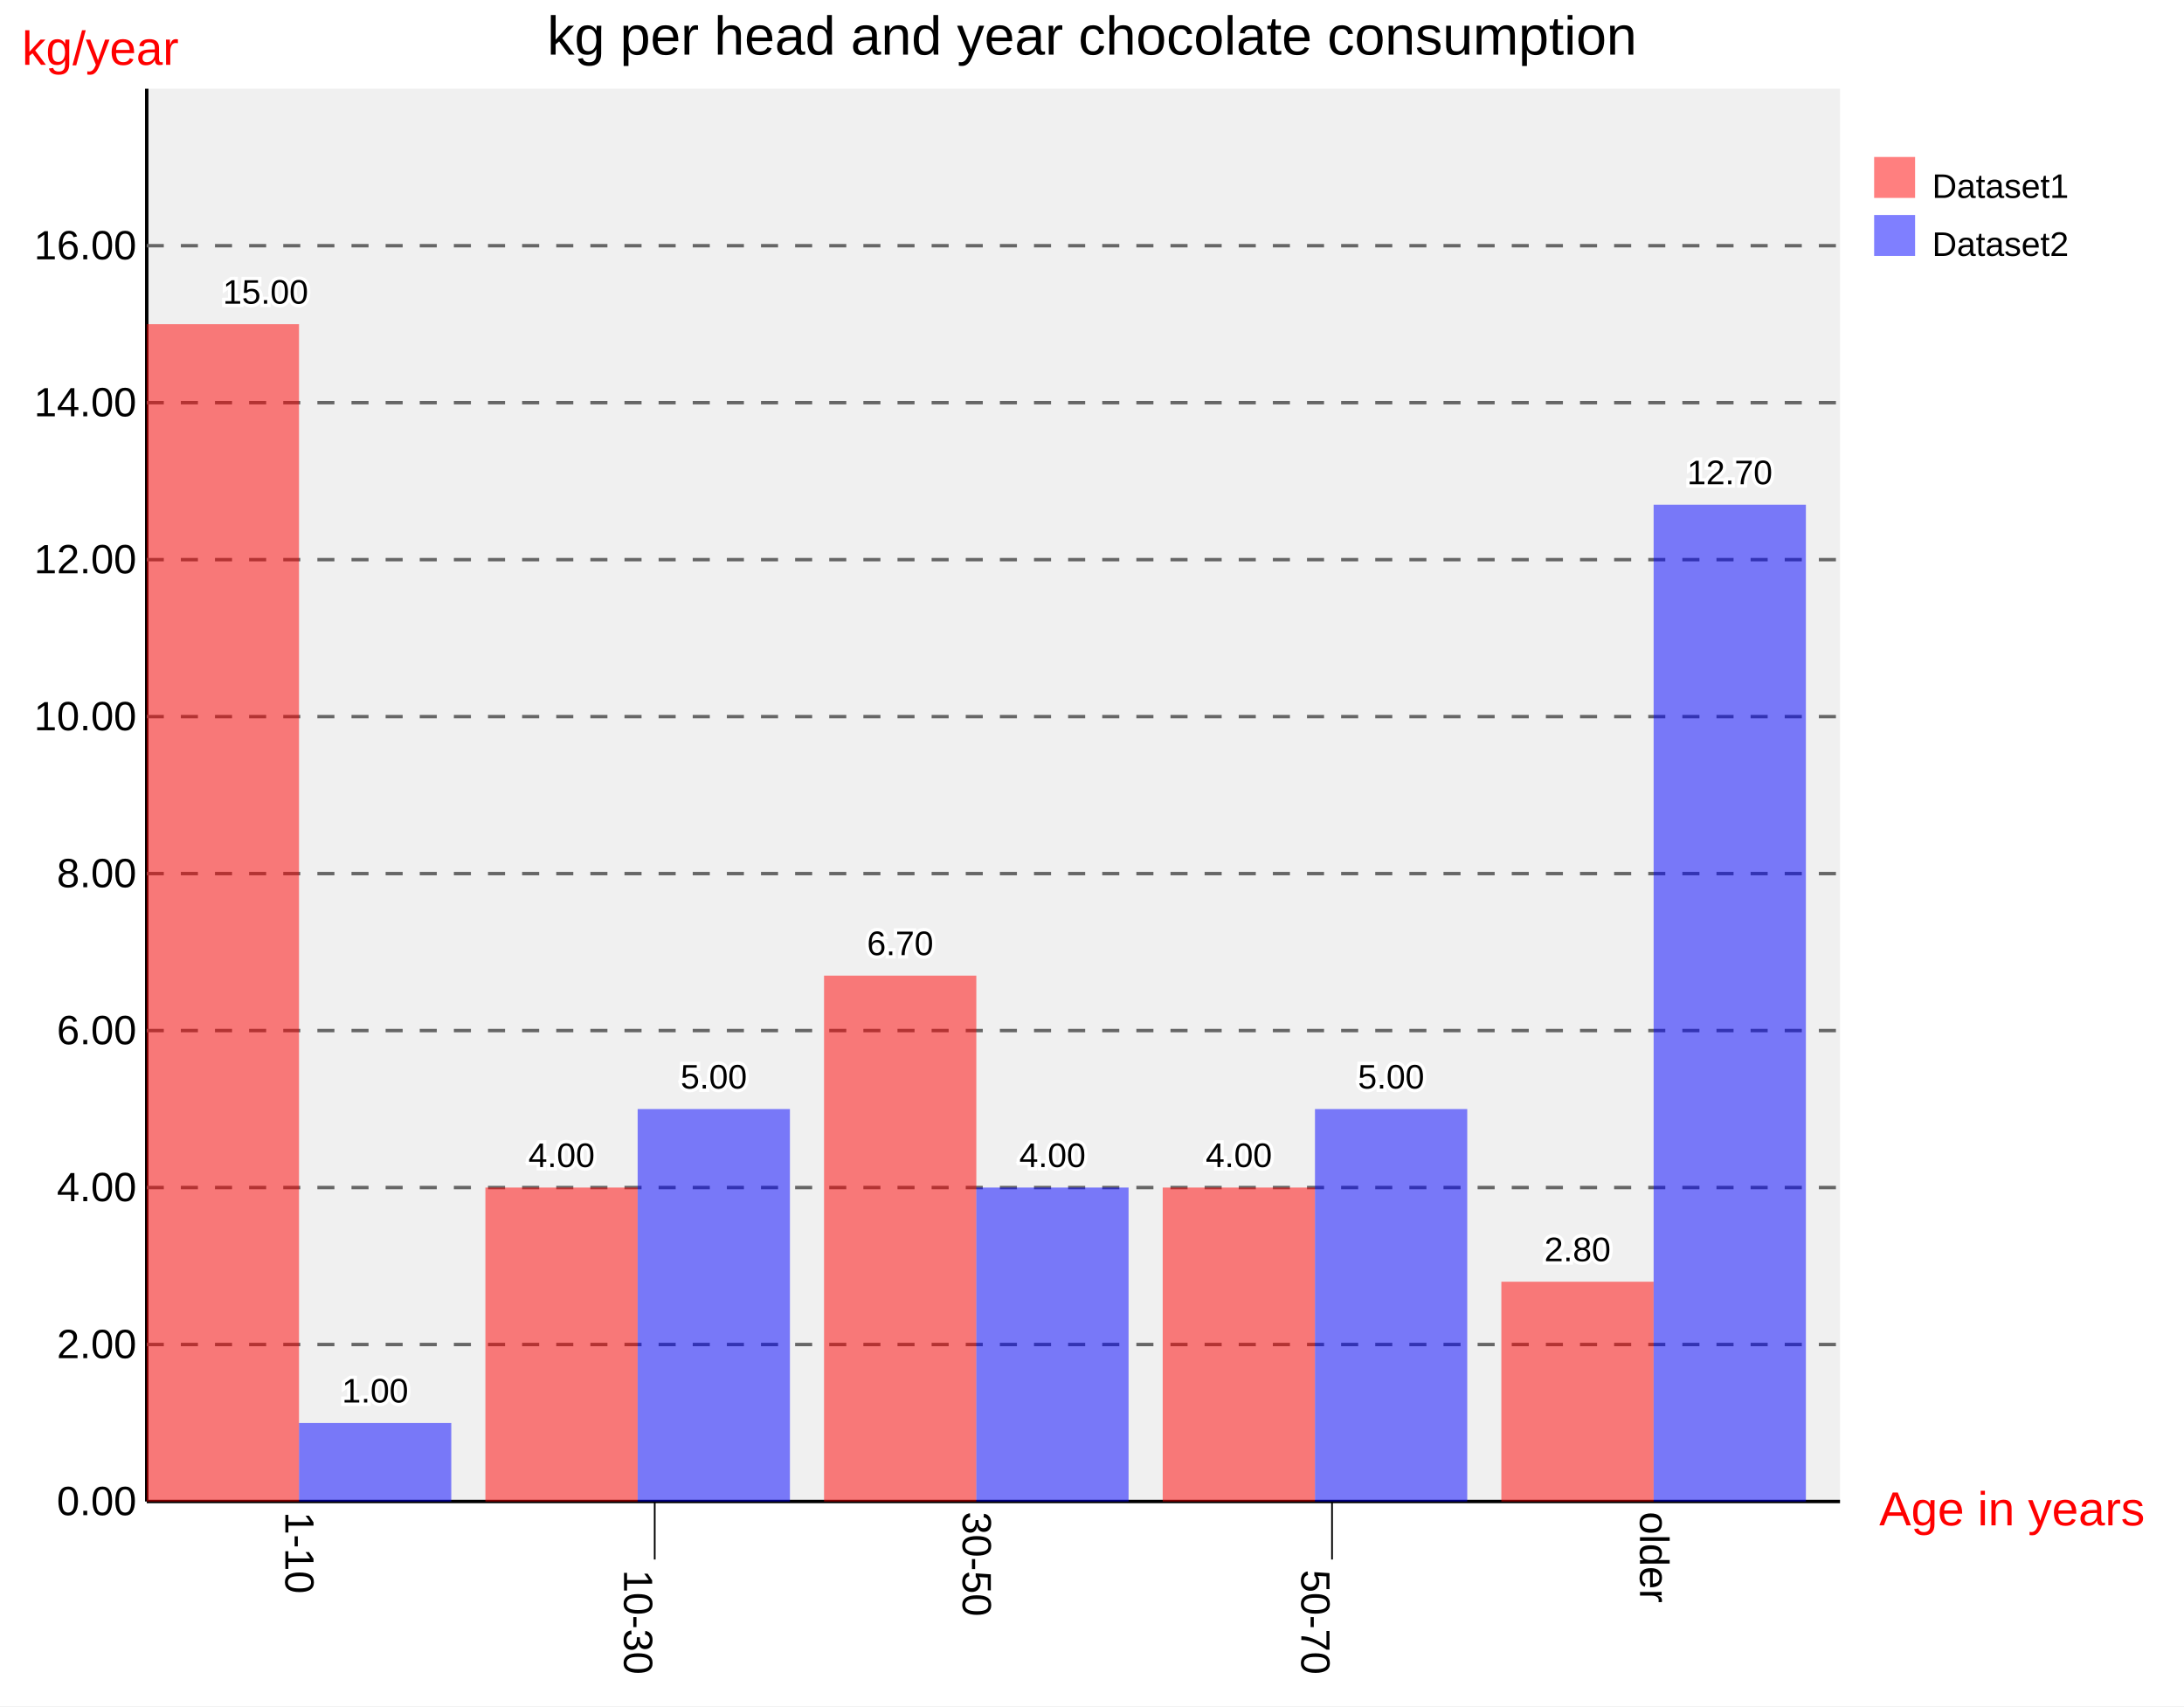
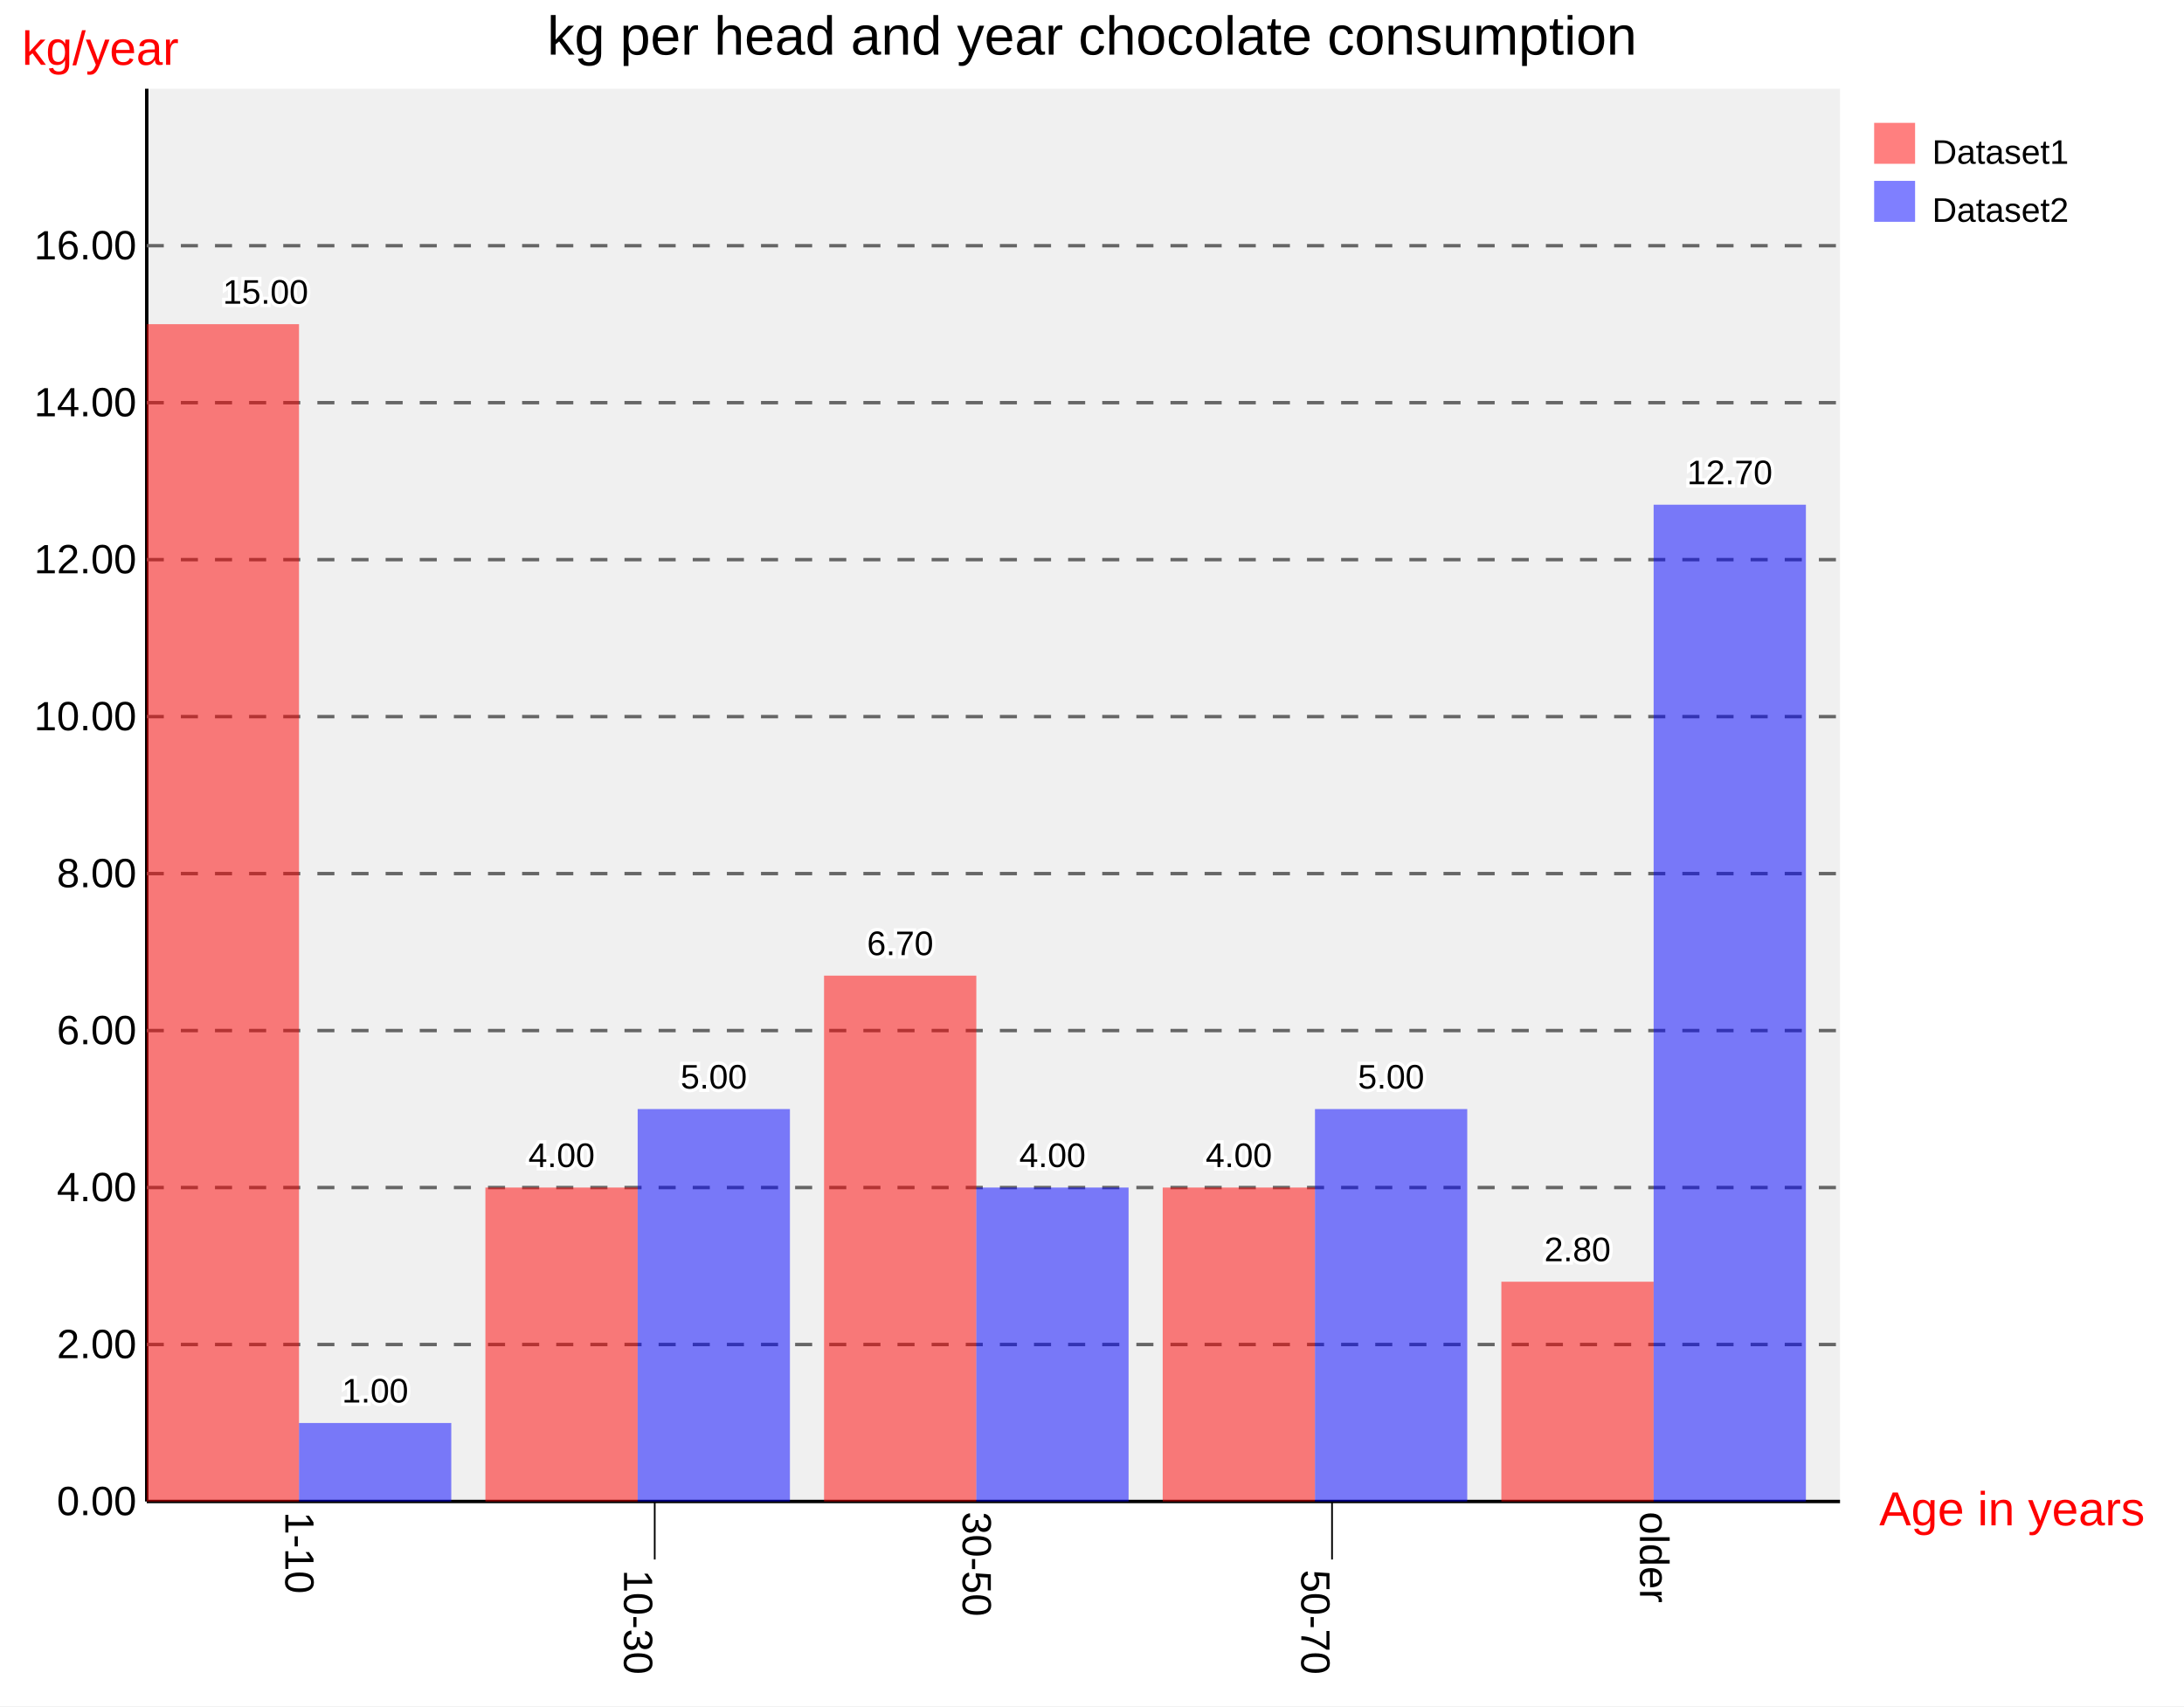
<svg xmlns="http://www.w3.org/2000/svg" width="640" height="500" viewBox="0 0 640 500">
  <defs />
  <rect width="640" height="500" x="0" y="0" class="svgBackground" style="fill:#ffffff;" />
  <g transform="translate( 43.0 26 )">
    <rect x="0" y="0" width="496.2" height="414.0" class="graphBackground" style="fill:#f0f0f0;" />
    <path d="M 0 414.0 h496.2" class="axis" id="yAxis" style="stroke: #000000; stroke-width: 1px;" />
    <path d="M 0.0 0 v414.0" class="axis" id="xAxis" style="stroke: #000000; stroke-width: 1px;" />
    <text class="xAxisLabels" x="49.62" y="429.0" transform="rotate( 90 49.62 417.0 ) translate( 0 -3 )" style="text-anchor: middle; fill: #000000; font-size: 12px; font-family: &quot;Arial&quot;, sans-serif; font-weight: normal;text-anchor: start">1-10</text>
    <text class="xAxisLabels" x="148.86" y="446.0" transform="rotate( 90 148.86 434.0 ) translate( 0 -3 )" style="text-anchor: middle; fill: #000000; font-size: 12px; font-family: &quot;Arial&quot;, sans-serif; font-weight: normal;text-anchor: start">10-30</text>
    <path d="M148.86 414.0 v17" class="staggerGuideLine" style="fill: none; stroke: #000000; stroke-width: 0.5px;" />
    <text class="xAxisLabels" x="248.1" y="429.0" transform="rotate( 90 248.1 417.0 ) translate( 0 -3 )" style="text-anchor: middle; fill: #000000; font-size: 12px; font-family: &quot;Arial&quot;, sans-serif; font-weight: normal;text-anchor: start">30-50</text>
    <text class="xAxisLabels" x="347.34" y="446.0" transform="rotate( 90 347.34 434.0 ) translate( 0 -3 )" style="text-anchor: middle; fill: #000000; font-size: 12px; font-family: &quot;Arial&quot;, sans-serif; font-weight: normal;text-anchor: start">50-70</text>
    <path d="M347.34 414.0 v17" class="staggerGuideLine" style="fill: none; stroke: #000000; stroke-width: 0.5px;" />
    <text class="xAxisLabels" x="446.58" y="429.0" transform="rotate( 90 446.58 417.0 ) translate( 0 -3 )" style="text-anchor: middle; fill: #000000; font-size: 12px; font-family: &quot;Arial&quot;, sans-serif; font-weight: normal;text-anchor: start">older</text>
    <text x="-3" y="418.0" class="yAxisLabels" style="text-anchor: end; fill: #000000; font-size: 12px; font-family: &quot;Arial&quot;, sans-serif; font-weight: normal;text-anchor: end">0.00</text>
    <text x="-3" y="372.0" class="yAxisLabels" style="text-anchor: end; fill: #000000; font-size: 12px; font-family: &quot;Arial&quot;, sans-serif; font-weight: normal;text-anchor: end">2.00</text>
    <path d="M0 368.0 h496.2" class="guideLines" style="stroke: #666666; stroke-width: 1px; stroke-dasharray: 5 5;" />
    <text x="-3" y="326.0" class="yAxisLabels" style="text-anchor: end; fill: #000000; font-size: 12px; font-family: &quot;Arial&quot;, sans-serif; font-weight: normal;text-anchor: end">4.00</text>
    <path d="M0 322.0 h496.2" class="guideLines" style="stroke: #666666; stroke-width: 1px; stroke-dasharray: 5 5;" />
    <text x="-3" y="280.0" class="yAxisLabels" style="text-anchor: end; fill: #000000; font-size: 12px; font-family: &quot;Arial&quot;, sans-serif; font-weight: normal;text-anchor: end">6.00</text>
    <path d="M0 276.0 h496.2" class="guideLines" style="stroke: #666666; stroke-width: 1px; stroke-dasharray: 5 5;" />
    <text x="-3" y="234.0" class="yAxisLabels" style="text-anchor: end; fill: #000000; font-size: 12px; font-family: &quot;Arial&quot;, sans-serif; font-weight: normal;text-anchor: end">8.00</text>
    <path d="M0 230.0 h496.2" class="guideLines" style="stroke: #666666; stroke-width: 1px; stroke-dasharray: 5 5;" />
    <text x="-3" y="188.0" class="yAxisLabels" style="text-anchor: end; fill: #000000; font-size: 12px; font-family: &quot;Arial&quot;, sans-serif; font-weight: normal;text-anchor: end">10.00</text>
    <path d="M0 184.0 h496.2" class="guideLines" style="stroke: #666666; stroke-width: 1px; stroke-dasharray: 5 5;" />
    <text x="-3" y="142.0" class="yAxisLabels" style="text-anchor: end; fill: #000000; font-size: 12px; font-family: &quot;Arial&quot;, sans-serif; font-weight: normal;text-anchor: end">12.00</text>
    <path d="M0 138.0 h496.2" class="guideLines" style="stroke: #666666; stroke-width: 1px; stroke-dasharray: 5 5;" />
    <text x="-3" y="96.0" class="yAxisLabels" style="text-anchor: end; fill: #000000; font-size: 12px; font-family: &quot;Arial&quot;, sans-serif; font-weight: normal;text-anchor: end">14.00</text>
    <path d="M0 92.0 h496.2" class="guideLines" style="stroke: #666666; stroke-width: 1px; stroke-dasharray: 5 5;" />
    <text x="-3" y="50.0" class="yAxisLabels" style="text-anchor: end; fill: #000000; font-size: 12px; font-family: &quot;Arial&quot;, sans-serif; font-weight: normal;text-anchor: end">16.00</text>
    <path d="M0 46.0 h496.2" class="guideLines" style="stroke: #666666; stroke-width: 1px; stroke-dasharray: 5 5;" />
    <rect x="0.0" y="69.0" width="44.62" height="345.0" class="fill1" style="fill: #ff0000; fill-opacity: 0.5; stroke: none; stroke-width: 0.5px;" />
    <rect x="44.62" y="391.0" width="44.62" height="23.0" class="fill2" style="fill: #0000ff; fill-opacity: 0.5; stroke: none; stroke-width: 1px;" />
    <rect x="99.24" y="322.0" width="44.62" height="92.0" class="fill1" style="fill: #ff0000; fill-opacity: 0.5; stroke: none; stroke-width: 0.5px;" />
    <rect x="143.86" y="299.0" width="44.62" height="115.0" class="fill2" style="fill: #0000ff; fill-opacity: 0.5; stroke: none; stroke-width: 1px;" />
    <rect x="198.48" y="259.9" width="44.62" height="154.1" class="fill1" style="fill: #ff0000; fill-opacity: 0.5; stroke: none; stroke-width: 0.5px;" />
    <rect x="243.1" y="322.0" width="44.62" height="92.0" class="fill2" style="fill: #0000ff; fill-opacity: 0.5; stroke: none; stroke-width: 1px;" />
    <rect x="297.72" y="322.0" width="44.62" height="92.0" class="fill1" style="fill: #ff0000; fill-opacity: 0.5; stroke: none; stroke-width: 0.5px;" />
    <rect x="342.34" y="299.0" width="44.62" height="115.0" class="fill2" style="fill: #0000ff; fill-opacity: 0.5; stroke: none; stroke-width: 1px;" />
    <rect x="396.96" y="349.6" width="44.62" height="64.4" class="fill1" style="fill: #ff0000; fill-opacity: 0.5; stroke: none; stroke-width: 0.5px;" />
    <rect x="441.58" y="121.9" width="44.62" height="292.1" class="fill2" style="fill: #0000ff; fill-opacity: 0.5; stroke: none; stroke-width: 1px;" />
    <g>
      <text x="22.31" y="63.0" class="dataPointLabel" style="fill: #000000; text-anchor:middle; font-size: 10px; font-family: &quot;Arial&quot;, sans-serif; font-weight: normal;text-anchor: start; stroke: #fff; stroke-width: 2;">15.00</text>
      <text x="22.31" y="63.0" class="dataPointLabel" style="fill: #000000; text-anchor:middle; font-size: 10px; font-family: &quot;Arial&quot;, sans-serif; font-weight: normal;text-anchor: start;">15.00</text>
-       <text x="27.31" y="57.0" class="dataPointLabel" visibility="hidden" style="fill: #000000; text-anchor:middle; font-size: 10px; font-family: &quot;Arial&quot;, sans-serif; font-weight: normal;stroke-width: 2; fill: #000; text-anchor: start;" id="70127186206220">15</text>
+       <text x="27.31" y="57.0" class="dataPointLabel" visibility="hidden" style="fill: #000000; text-anchor:middle; font-size: 10px; font-family: &quot;Arial&quot;, sans-serif; font-weight: normal;stroke-width: 2; fill: #000; text-anchor: start;" id="70173419753920">15.00</text>
      <circle cx="22.31" cy="69.0" r="10" style="opacity: 0" />
      <text x="66.93" y="385.0" class="dataPointLabel" style="fill: #000000; text-anchor:middle; font-size: 10px; font-family: &quot;Arial&quot;, sans-serif; font-weight: normal; stroke: #fff; stroke-width: 2;">1.00</text>
      <text x="66.93" y="385.0" class="dataPointLabel" style="fill: #000000; text-anchor:middle; font-size: 10px; font-family: &quot;Arial&quot;, sans-serif; font-weight: normal;">1.00</text>
-       <text x="71.93" y="379.0" class="dataPointLabel" visibility="hidden" style="fill: #000000; text-anchor:middle; font-size: 10px; font-family: &quot;Arial&quot;, sans-serif; font-weight: normal;stroke-width: 2; fill: #000; text-anchor: start;" id="70127186090720">1</text>
+       <text x="71.93" y="379.0" class="dataPointLabel" visibility="hidden" style="fill: #000000; text-anchor:middle; font-size: 10px; font-family: &quot;Arial&quot;, sans-serif; font-weight: normal;stroke-width: 2; fill: #000; text-anchor: start;" id="70173424016000">1.00</text>
      <circle cx="66.93" cy="391.0" r="10" style="opacity: 0" />
      <text x="121.55" y="316.0" class="dataPointLabel" style="fill: #000000; text-anchor:middle; font-size: 10px; font-family: &quot;Arial&quot;, sans-serif; font-weight: normal; stroke: #fff; stroke-width: 2;">4.00</text>
      <text x="121.55" y="316.0" class="dataPointLabel" style="fill: #000000; text-anchor:middle; font-size: 10px; font-family: &quot;Arial&quot;, sans-serif; font-weight: normal;">4.00</text>
-       <text x="126.55" y="310.0" class="dataPointLabel" visibility="hidden" style="fill: #000000; text-anchor:middle; font-size: 10px; font-family: &quot;Arial&quot;, sans-serif; font-weight: normal;stroke-width: 2; fill: #000; text-anchor: start;" id="70127186006620">4</text>
+       <text x="126.55" y="310.0" class="dataPointLabel" visibility="hidden" style="fill: #000000; text-anchor:middle; font-size: 10px; font-family: &quot;Arial&quot;, sans-serif; font-weight: normal;stroke-width: 2; fill: #000; text-anchor: start;" id="70173402899200">4.00</text>
      <circle cx="121.55" cy="322.0" r="10" style="opacity: 0" />
      <text x="166.17" y="293.0" class="dataPointLabel" style="fill: #000000; text-anchor:middle; font-size: 10px; font-family: &quot;Arial&quot;, sans-serif; font-weight: normal; stroke: #fff; stroke-width: 2;">5.00</text>
      <text x="166.17" y="293.0" class="dataPointLabel" style="fill: #000000; text-anchor:middle; font-size: 10px; font-family: &quot;Arial&quot;, sans-serif; font-weight: normal;">5.00</text>
-       <text x="171.17" y="287.0" class="dataPointLabel" visibility="hidden" style="fill: #000000; text-anchor:middle; font-size: 10px; font-family: &quot;Arial&quot;, sans-serif; font-weight: normal;stroke-width: 2; fill: #000; text-anchor: start;" id="70127185908580">5</text>
+       <text x="171.17" y="287.0" class="dataPointLabel" visibility="hidden" style="fill: #000000; text-anchor:middle; font-size: 10px; font-family: &quot;Arial&quot;, sans-serif; font-weight: normal;stroke-width: 2; fill: #000; text-anchor: start;" id="70173398773500">5.00</text>
      <circle cx="166.17" cy="299.0" r="10" style="opacity: 0" />
      <text x="220.79" y="253.9" class="dataPointLabel" style="fill: #000000; text-anchor:middle; font-size: 10px; font-family: &quot;Arial&quot;, sans-serif; font-weight: normal; stroke: #fff; stroke-width: 2;">6.70</text>
      <text x="220.79" y="253.9" class="dataPointLabel" style="fill: #000000; text-anchor:middle; font-size: 10px; font-family: &quot;Arial&quot;, sans-serif; font-weight: normal;">6.70</text>
-       <text x="225.79" y="247.9" class="dataPointLabel" visibility="hidden" style="fill: #000000; text-anchor:middle; font-size: 10px; font-family: &quot;Arial&quot;, sans-serif; font-weight: normal;stroke-width: 2; fill: #000; text-anchor: start;" id="70127181782200">6.7</text>
+       <text x="225.79" y="247.9" class="dataPointLabel" visibility="hidden" style="fill: #000000; text-anchor:middle; font-size: 10px; font-family: &quot;Arial&quot;, sans-serif; font-weight: normal;stroke-width: 2; fill: #000; text-anchor: start;" id="70173424002660">6.70</text>
      <circle cx="220.79" cy="259.9" r="10" style="opacity: 0" />
      <text x="265.41" y="316.0" class="dataPointLabel" style="fill: #000000; text-anchor:middle; font-size: 10px; font-family: &quot;Arial&quot;, sans-serif; font-weight: normal; stroke: #fff; stroke-width: 2;">4.00</text>
      <text x="265.41" y="316.0" class="dataPointLabel" style="fill: #000000; text-anchor:middle; font-size: 10px; font-family: &quot;Arial&quot;, sans-serif; font-weight: normal;">4.00</text>
-       <text x="270.41" y="310.0" class="dataPointLabel" visibility="hidden" style="fill: #000000; text-anchor:middle; font-size: 10px; font-family: &quot;Arial&quot;, sans-serif; font-weight: normal;stroke-width: 2; fill: #000; text-anchor: start;" id="70127181639780">4</text>
+       <text x="270.41" y="310.0" class="dataPointLabel" visibility="hidden" style="fill: #000000; text-anchor:middle; font-size: 10px; font-family: &quot;Arial&quot;, sans-serif; font-weight: normal;stroke-width: 2; fill: #000; text-anchor: start;" id="70173415530180">4.00</text>
      <circle cx="265.41" cy="322.0" r="10" style="opacity: 0" />
      <text x="320.03" y="316.0" class="dataPointLabel" style="fill: #000000; text-anchor:middle; font-size: 10px; font-family: &quot;Arial&quot;, sans-serif; font-weight: normal; stroke: #fff; stroke-width: 2;">4.00</text>
      <text x="320.03" y="316.0" class="dataPointLabel" style="fill: #000000; text-anchor:middle; font-size: 10px; font-family: &quot;Arial&quot;, sans-serif; font-weight: normal;">4.00</text>
-       <text x="325.03" y="310.0" class="dataPointLabel" visibility="hidden" style="fill: #000000; text-anchor:middle; font-size: 10px; font-family: &quot;Arial&quot;, sans-serif; font-weight: normal;stroke-width: 2; fill: #000; text-anchor: start;" id="70127177694440">4</text>
+       <text x="325.03" y="310.0" class="dataPointLabel" visibility="hidden" style="fill: #000000; text-anchor:middle; font-size: 10px; font-family: &quot;Arial&quot;, sans-serif; font-weight: normal;stroke-width: 2; fill: #000; text-anchor: start;" id="70173398875460">4.00</text>
      <circle cx="320.03" cy="322.0" r="10" style="opacity: 0" />
      <text x="364.65" y="293.0" class="dataPointLabel" style="fill: #000000; text-anchor:middle; font-size: 10px; font-family: &quot;Arial&quot;, sans-serif; font-weight: normal; stroke: #fff; stroke-width: 2;">5.00</text>
      <text x="364.65" y="293.0" class="dataPointLabel" style="fill: #000000; text-anchor:middle; font-size: 10px; font-family: &quot;Arial&quot;, sans-serif; font-weight: normal;">5.00</text>
-       <text x="369.65" y="287.0" class="dataPointLabel" visibility="hidden" style="fill: #000000; text-anchor:middle; font-size: 10px; font-family: &quot;Arial&quot;, sans-serif; font-weight: normal;stroke-width: 2; fill: #000; text-anchor: start;" id="70127177562120">5</text>
+       <text x="369.65" y="287.0" class="dataPointLabel" visibility="hidden" style="fill: #000000; text-anchor:middle; font-size: 10px; font-family: &quot;Arial&quot;, sans-serif; font-weight: normal;stroke-width: 2; fill: #000; text-anchor: start;" id="70173411334900">5.00</text>
      <circle cx="364.65" cy="299.0" r="10" style="opacity: 0" />
      <text x="419.27" y="343.6" class="dataPointLabel" style="fill: #000000; text-anchor:middle; font-size: 10px; font-family: &quot;Arial&quot;, sans-serif; font-weight: normal; stroke: #fff; stroke-width: 2;">2.80</text>
      <text x="419.27" y="343.6" class="dataPointLabel" style="fill: #000000; text-anchor:middle; font-size: 10px; font-family: &quot;Arial&quot;, sans-serif; font-weight: normal;">2.80</text>
-       <text x="424.27" y="337.6" class="dataPointLabel" visibility="hidden" style="fill: #000000; text-anchor:middle; font-size: 10px; font-family: &quot;Arial&quot;, sans-serif; font-weight: normal;stroke-width: 2; fill: #000; text-anchor: start;" id="70127182392320">2.8</text>
+       <text x="424.27" y="337.6" class="dataPointLabel" visibility="hidden" style="fill: #000000; text-anchor:middle; font-size: 10px; font-family: &quot;Arial&quot;, sans-serif; font-weight: normal;stroke-width: 2; fill: #000; text-anchor: start;" id="70173415594020">2.80</text>
      <circle cx="419.27" cy="349.6" r="10" style="opacity: 0" />
      <text x="463.89" y="115.9" class="dataPointLabel" style="fill: #000000; text-anchor:middle; font-size: 10px; font-family: &quot;Arial&quot;, sans-serif; font-weight: normal; stroke: #fff; stroke-width: 2;">12.70</text>
      <text x="463.89" y="115.9" class="dataPointLabel" style="fill: #000000; text-anchor:middle; font-size: 10px; font-family: &quot;Arial&quot;, sans-serif; font-weight: normal;">12.70</text>
-       <text x="458.89" y="109.9" class="dataPointLabel" visibility="hidden" style="fill: #000000; text-anchor:middle; font-size: 10px; font-family: &quot;Arial&quot;, sans-serif; font-weight: normal;stroke-width: 2; fill: #000; text-anchor: end;" id="70127182344120">12.7</text>
+       <text x="458.89" y="109.9" class="dataPointLabel" visibility="hidden" style="fill: #000000; text-anchor:middle; font-size: 10px; font-family: &quot;Arial&quot;, sans-serif; font-weight: normal;stroke-width: 2; fill: #000; text-anchor: end;" id="70173415642440">12.70</text>
      <circle cx="463.89" cy="121.9" r="10" style="opacity: 0" />
    </g>
  </g>
  <text x="320" y="16" class="mainTitle" style="text-anchor: middle; fill: #000000; font-size: 16px; font-family: &quot;Arial&quot;, sans-serif; font-weight: normal;">kg per head and year chocolate consumption</text>
  <text x="589.6" y="447.0" class="xAxisTitle" style="text-anchor: middle; fill: #ff0000; font-size: 14px; font-family: &quot;Arial&quot;, sans-serif; font-weight: normal;">Age in years</text>
  <text x="29.4" y="19.0" class="yAxisTitle" style="fill: #ff0000; text-anchor: middle; font-size: 14px; font-family: &quot;Arial&quot;, sans-serif; font-weight: normal;">kg/year</text>
-   <g transform="translate(549.2 46)">
+   <g transform="translate(549.2 36)">
    <rect x="0" y="0" width="12" height="12" class="key1" style="fill: #ff0000; fill-opacity: 0.5; stroke: none; stroke-width: 0.5px;" />
    <text x="17" y="12" class="keyText" style="fill: #000000; text-anchor:start; font-size: 10px; font-family: &quot;Arial&quot;, sans-serif; font-weight: normal;">Dataset1</text>
    <rect x="0" y="17" width="12" height="12" class="key2" style="fill: #0000ff; fill-opacity: 0.5; stroke: none; stroke-width: 1px;" />
    <text x="17" y="29" class="keyText" style="fill: #000000; text-anchor:start; font-size: 10px; font-family: &quot;Arial&quot;, sans-serif; font-weight: normal;">Dataset2</text>
  </g>
</svg>
